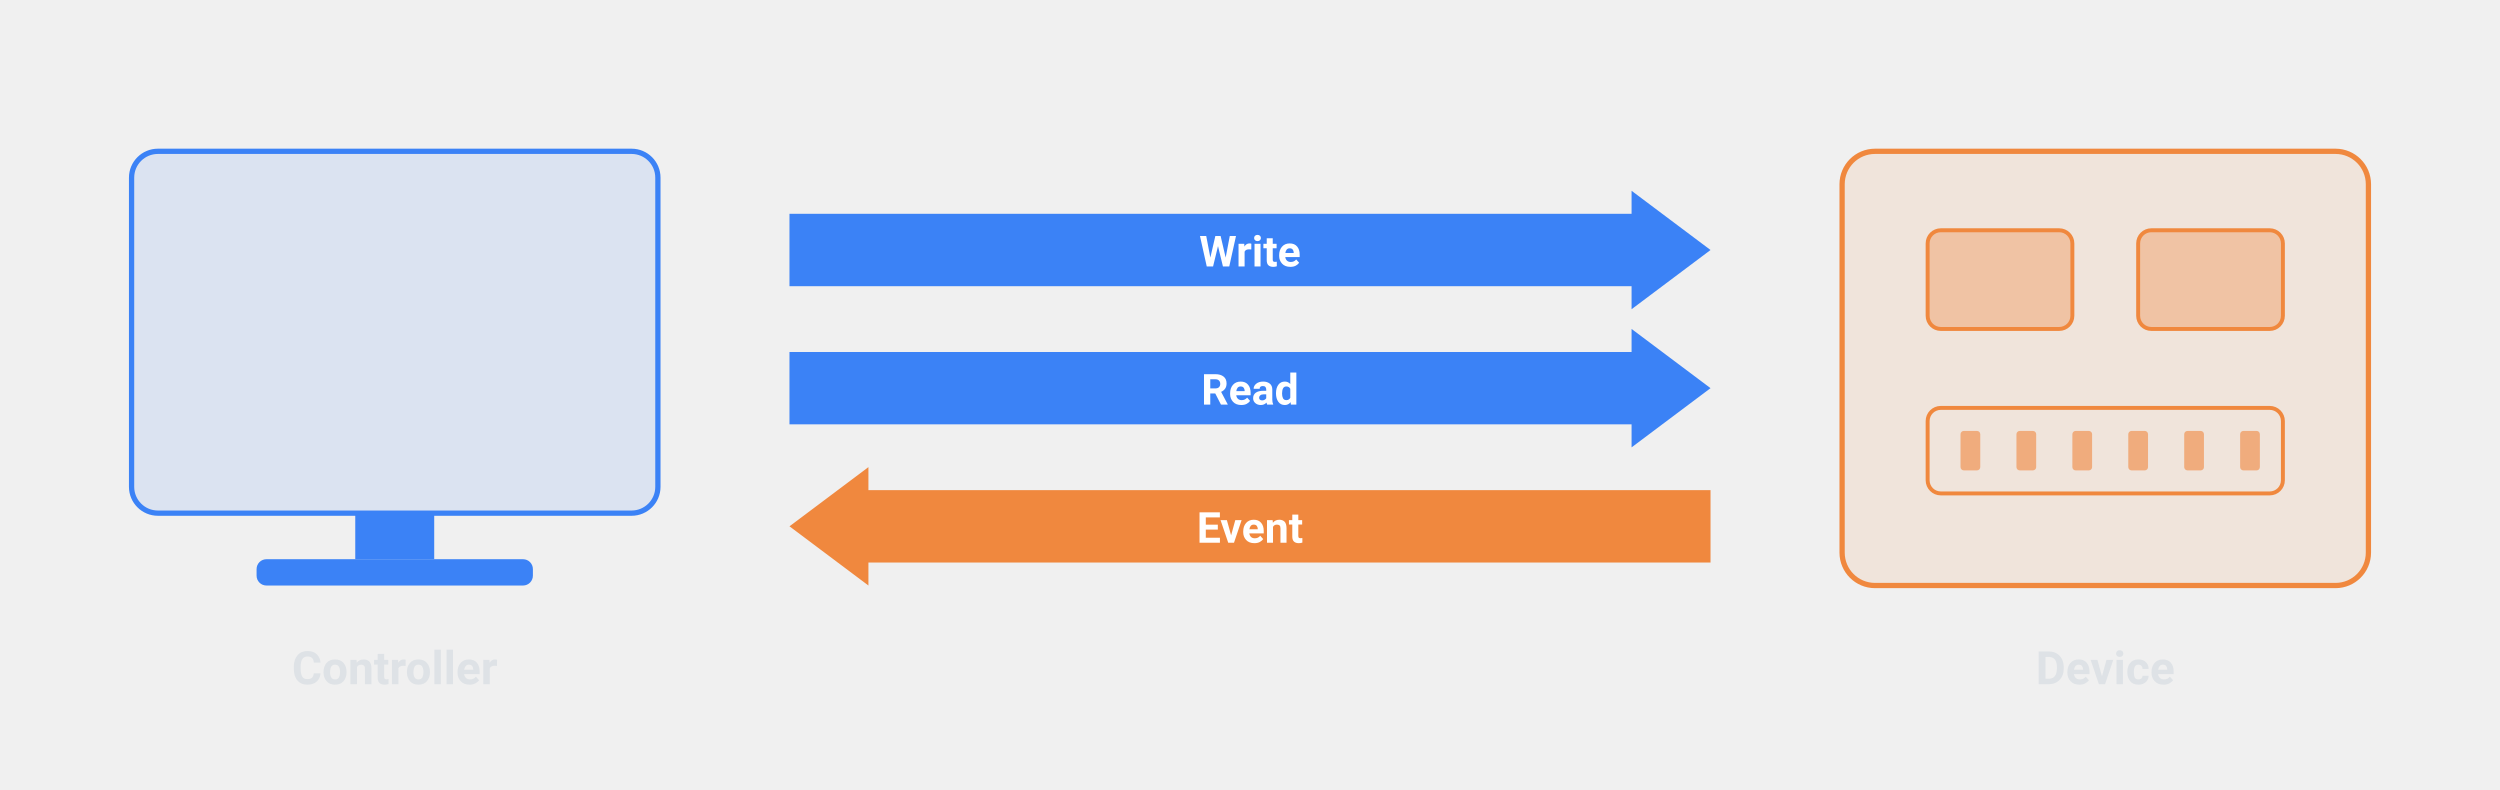
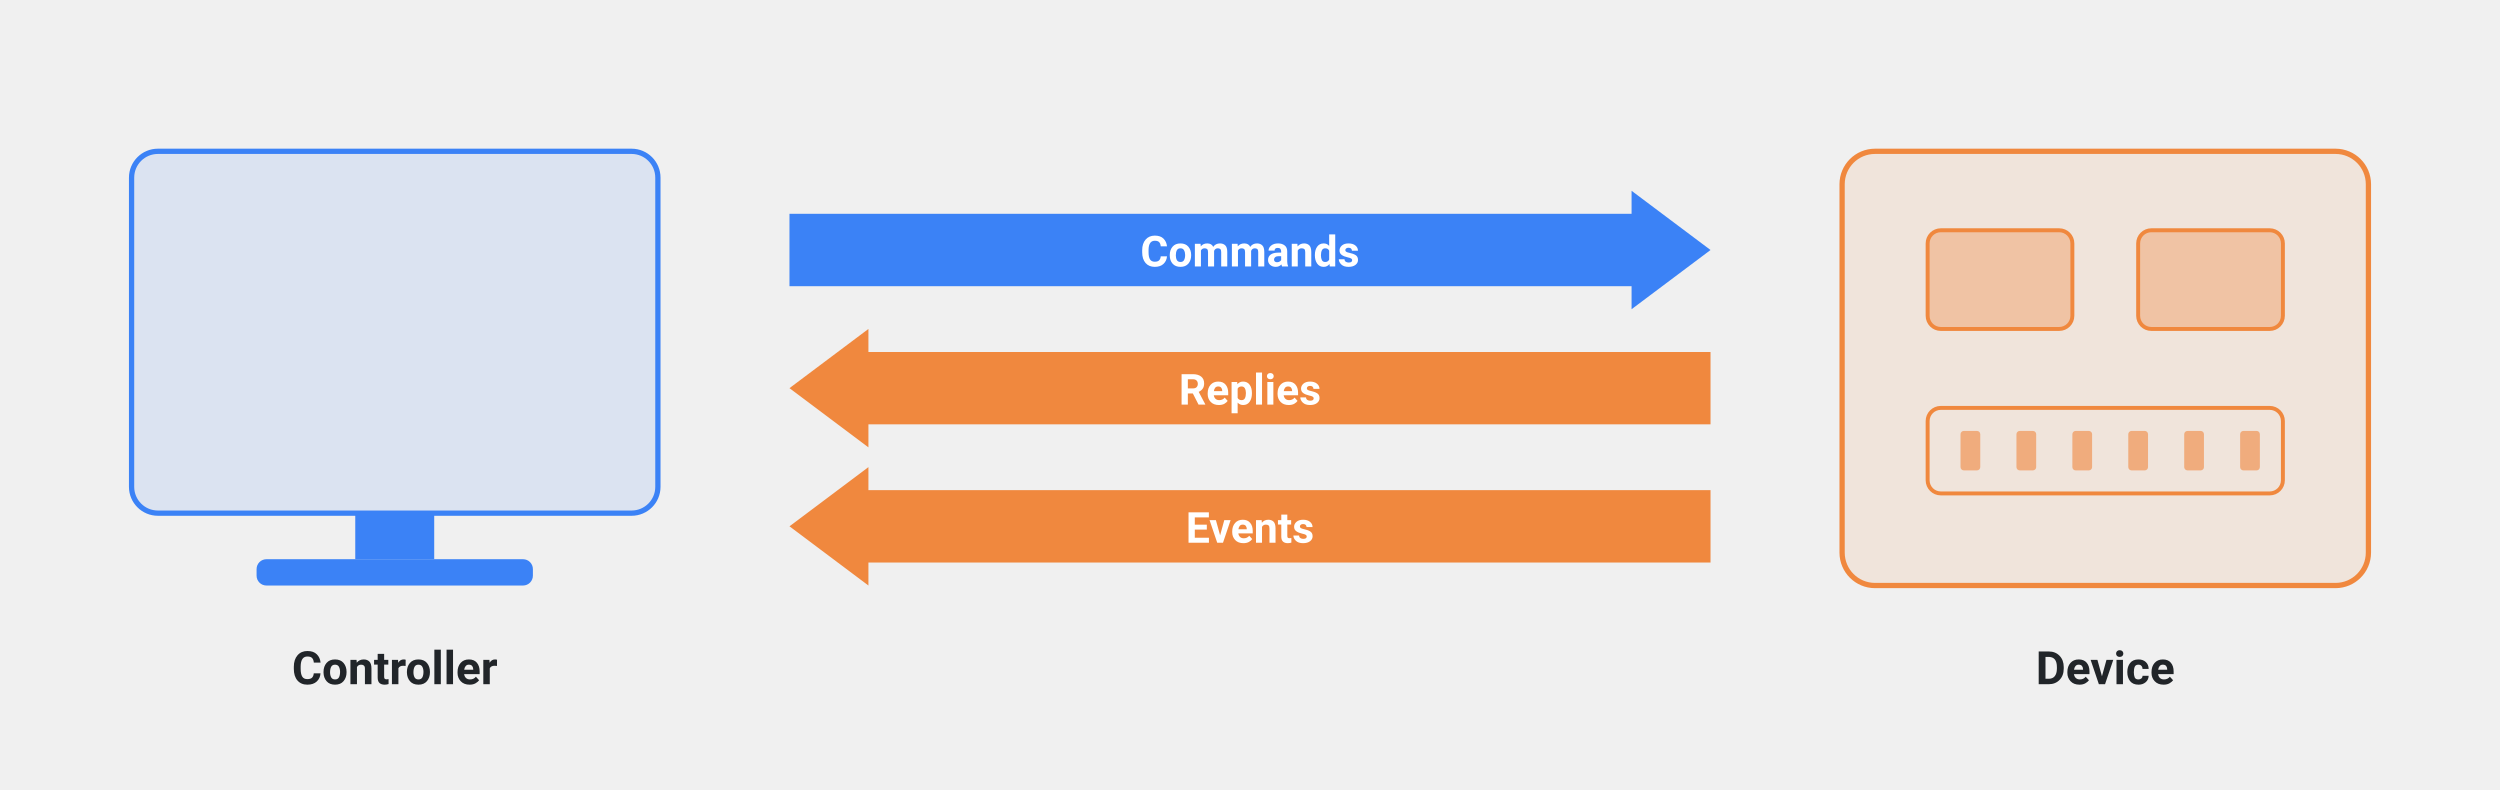
- <svg xmlns="http://www.w3.org/2000/svg" viewBox="0 0 760 240" role="img" aria-label="A controller sends Write and Read messages to a Harp device, and the device sends Event messages back" font-size="12" font-family="system-ui, -apple-system, &quot;Segoe UI&quot;, Roboto, &quot;Helvetica Neue&quot;, Arial, sans-serif">
+ <svg xmlns="http://www.w3.org/2000/svg" viewBox="0 0 760 240" role="img" aria-label="A controller sends Write and Read messages to a Harp device, and the device sends Event messages back" style="max-width:100%;height:auto;font-size:12px">
+   <style>svg { color: #212529; font-family: system-ui, -apple-system, "Segoe UI", Roboto, "Helvetica Neue", Arial, sans-serif; } @media (prefers-color-scheme: dark) { svg { color: #dee2e6; } }</style>
  <rect x="40" y="46" width="160" height="110" rx="8" fill="#3b82f6" fill-opacity="0.12" stroke="#3b82f6" stroke-width="1.6" />
  <rect x="108" y="156" width="24" height="14" fill="#3b82f6" />
  <rect x="78" y="170" width="84" height="8" rx="3" fill="#3b82f6" />
-   <text x="120" y="208" text-anchor="middle" font-size="14" font-weight="700" fill="#dee2e6">Controller</text>
+   <text x="120" y="208" text-anchor="middle" font-size="14" font-weight="700" fill="currentColor">Controller</text>
  <rect x="560" y="46" width="160" height="132" rx="10" fill="#f0883e" fill-opacity="0.12" stroke="#f0883e" stroke-width="1.6" />
  <rect x="586" y="70" width="44" height="30" rx="4" fill="#f0883e" fill-opacity="0.35" stroke="#f0883e" stroke-width="1.2" />
  <rect x="650" y="70" width="44" height="30" rx="4" fill="#f0883e" fill-opacity="0.35" stroke="#f0883e" stroke-width="1.2" />
  <rect x="586" y="124" width="108" height="26" rx="4" fill="none" stroke="#f0883e" stroke-width="1.2" />
  <rect x="596" y="131" width="6" height="12" rx="1" fill="#f0883e" fill-opacity="0.6" />
  <rect x="613" y="131" width="6" height="12" rx="1" fill="#f0883e" fill-opacity="0.6" />
  <rect x="630" y="131" width="6" height="12" rx="1" fill="#f0883e" fill-opacity="0.6" />
  <rect x="647" y="131" width="6" height="12" rx="1" fill="#f0883e" fill-opacity="0.6" />
  <rect x="664" y="131" width="6" height="12" rx="1" fill="#f0883e" fill-opacity="0.6" />
  <rect x="681" y="131" width="6" height="12" rx="1" fill="#f0883e" fill-opacity="0.6" />
-   <text x="640" y="208" text-anchor="middle" font-size="14" font-weight="700" fill="#dee2e6">Device</text>
+   <text x="640" y="208" text-anchor="middle" font-size="14" font-weight="700" fill="currentColor">Device</text>
  <polygon points="240,65 496,65 496,58 520,76 496,94 496,87 240,87" fill="#3b82f6" stroke="none" />
-   <text x="380" y="81" text-anchor="middle" font-size="13" font-weight="700" fill="#fff">Write</text>
-   <polygon points="240,107 496,107 496,100 520,118 496,136 496,129 240,129" fill="#3b82f6" stroke="none" />
-   <text x="380" y="123" text-anchor="middle" font-size="13" font-weight="700" fill="#fff">Read</text>
+   <text x="380" y="81" text-anchor="middle" font-size="13" font-weight="700" fill="#fff">Commands</text>
+   <polygon points="520,107 264,107 264,100 240,118 264,136 264,129 520,129" fill="#f0883e" stroke="none" />
+   <text x="380" y="123" text-anchor="middle" font-size="13" font-weight="700" fill="#fff">Replies</text>
  <polygon points="520,149 264,149 264,142 240,160 264,178 264,171 520,171" fill="#f0883e" stroke="none" />
-   <text x="380" y="165" text-anchor="middle" font-size="13" font-weight="700" fill="#fff">Event</text>
+   <text x="380" y="165" text-anchor="middle" font-size="13" font-weight="700" fill="#fff">Events</text>
</svg>
